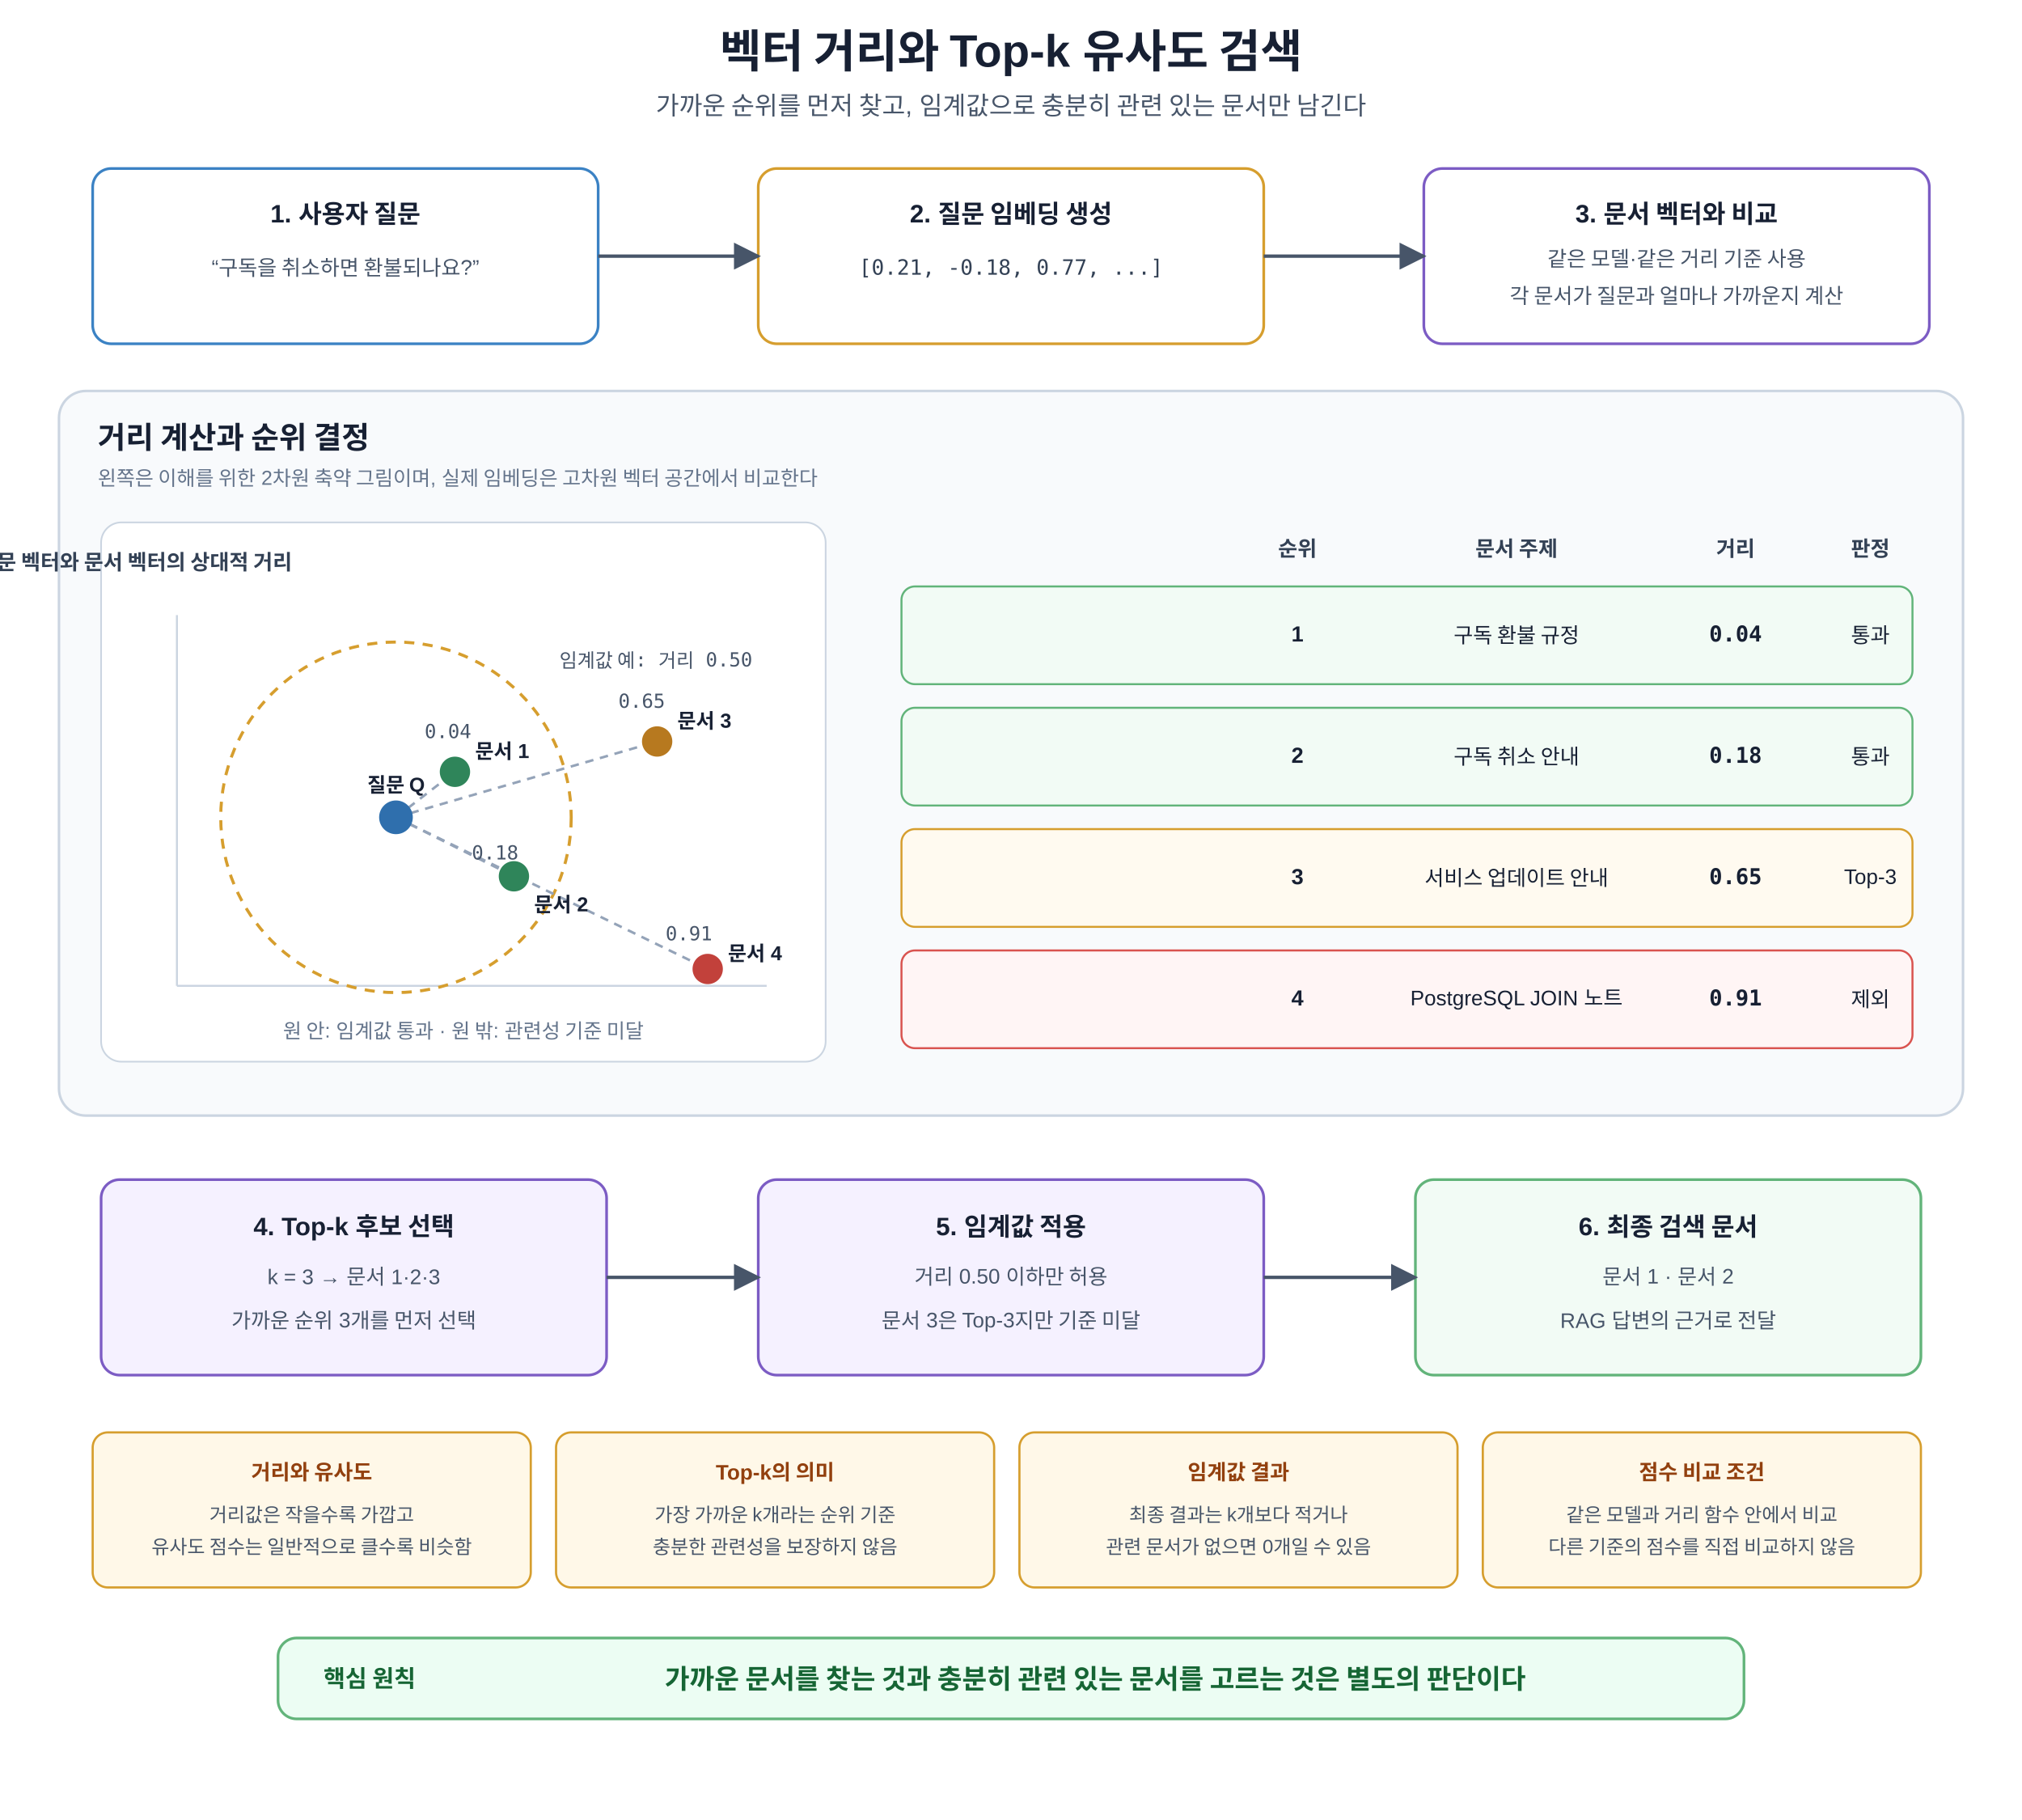
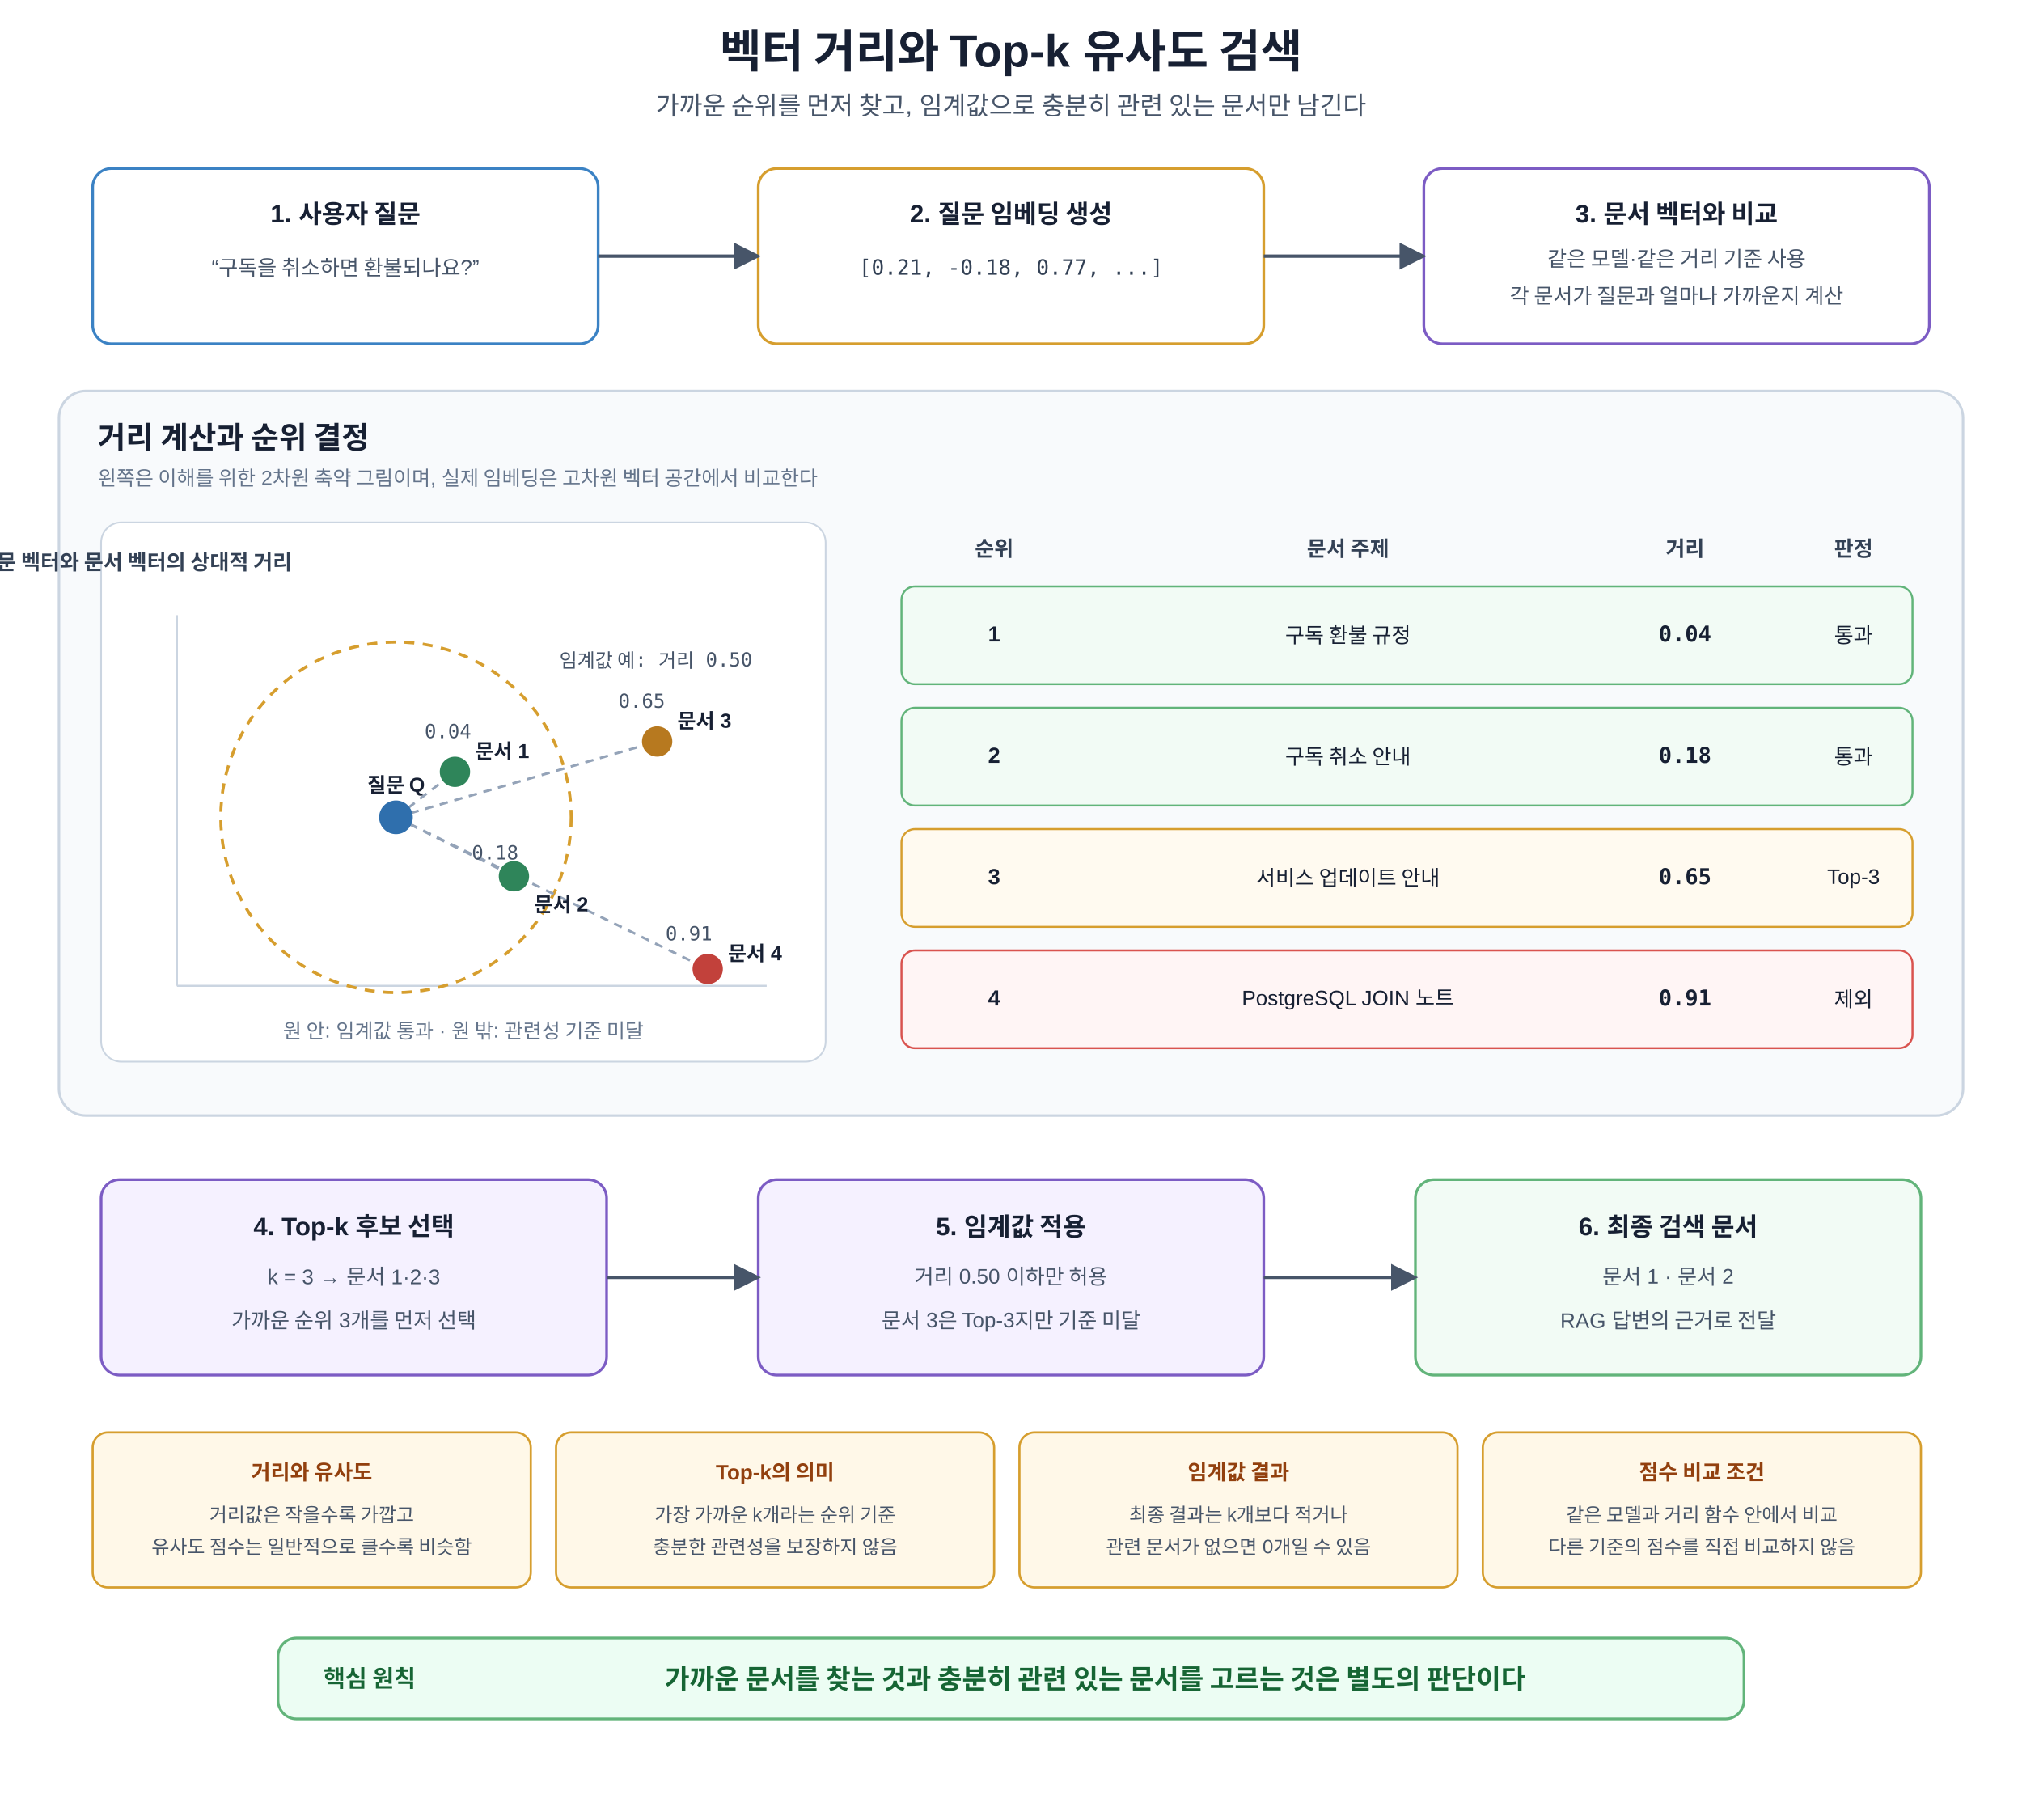
<svg xmlns="http://www.w3.org/2000/svg" width="1200" height="1080" viewBox="0 0 1200 1080" role="img" aria-labelledby="title desc">
  <defs>
    <marker id="arrow" viewBox="0 0 10 10" refX="9" refY="5" markerWidth="8" markerHeight="8" orient="auto">
      <path d="M0 0L10 5L0 10Z" fill="#475569" />
    </marker>
-     <style>
-       text{font-family:Malgun Gothic,Apple SD Gothic Neo,Noto Sans KR,Arial,sans-serif;fill:#172033}.title{font-size:27px;font-weight:700;text-anchor:middle}.subtitle{font-size:15px;text-anchor:middle;fill:#475569}.stage{fill:#fff;stroke-width:1.6;rx:11}.q{stroke:#3b82c4}.e{stroke:#d69e2e}.c{stroke:#7c5cc4}.stageTitle{font-size:15px;font-weight:700;text-anchor:middle}.stageSub{font-size:12.5px;text-anchor:middle;fill:#475569}.sql{font-family:Consolas,D2Coding,monospace;font-size:12.5px;text-anchor:middle;fill:#334155}.flow{stroke:#475569;stroke-width:2;fill:none;marker-end:url(#arrow)}.panel{fill:#f8fafc;stroke:#cbd5e1;stroke-width:1.5;rx:16}.panelTitle{font-size:18px;font-weight:700}.panelSub{font-size:12px;fill:#64748b}.axis{stroke:#cbd5e1;stroke-width:1.2}.threshold{fill:none;stroke:#d69e2e;stroke-width:1.8;stroke-dasharray:6 5}.link{stroke:#94a3b8;stroke-width:1.5;stroke-dasharray:5 4}.pointQ{fill:#2f6fad}.pointNear{fill:#2f855a}.pointMid{fill:#b7791f}.pointFar{fill:#c2413b}.pointLabel{font-size:12px;font-weight:700}.distanceLabel{font-family:Consolas,D2Coding,monospace;font-size:11.5px;fill:#475569}.header{font-size:12.5px;font-weight:700;text-anchor:middle;fill:#334155}.row{fill:#fff;stroke:#cbd5e1;stroke-width:1.2;rx:8}.near{fill:#f2fbf5;stroke:#62b47a}.mid{fill:#fffaf0;stroke:#d69e2e}.far{fill:#fff5f5;stroke:#d9534f}.cell{font-size:12.5px;text-anchor:middle;dominant-baseline:middle}.rank{font-size:13px;font-weight:700;text-anchor:middle;dominant-baseline:middle}.dist{font-family:Consolas,D2Coding,monospace;font-size:13px;font-weight:700;text-anchor:middle;dominant-baseline:middle}.select{fill:#f5f1ff;stroke:#7c5cc4;stroke-width:1.6;rx:11}.accept{fill:#f2fbf5;stroke:#62b47a;stroke-width:1.6;rx:11}.reject{fill:#fff5f5;stroke:#d9534f;stroke-width:1.5;rx:11}.boxTitle{font-size:15px;font-weight:700;text-anchor:middle}.boxText{font-size:12.5px;text-anchor:middle;fill:#475569}.note{fill:#fff8e8;stroke:#d69e2e;stroke-width:1.3;rx:9}.noteTitle{font-size:12.5px;font-weight:700;text-anchor:middle;fill:#92400e}.noteText{font-size:11.5px;text-anchor:middle;fill:#475569}.principle{fill:#ecfdf3;stroke:#62b47a;stroke-width:1.6;rx:11}.principleLabel{font-size:14px;font-weight:700;fill:#166534}.principleText{font-size:16px;font-weight:700;text-anchor:middle;fill:#166534}
-     </style>
+     <style>text{font-family:Malgun Gothic,Apple SD Gothic Neo,Noto Sans KR,Arial,sans-serif;fill:#172033}.title{font-size:27px;font-weight:700;text-anchor:middle}.subtitle{font-size:15px;text-anchor:middle;fill:#475569}.stage{fill:#fff;stroke-width:1.6;rx:11}.q{stroke:#3b82c4}.e{stroke:#d69e2e}.c{stroke:#7c5cc4}.stageTitle{font-size:15px;font-weight:700;text-anchor:middle}.stageSub{font-size:12.5px;text-anchor:middle;fill:#475569}.sql{font-family:Consolas,D2Coding,monospace;font-size:12.5px;text-anchor:middle;fill:#334155}.flow{stroke:#475569;stroke-width:2;fill:none;marker-end:url(#arrow)}.panel{fill:#f8fafc;stroke:#cbd5e1;stroke-width:1.5;rx:16}.panelTitle{font-size:18px;font-weight:700}.panelSub{font-size:12px;fill:#64748b}.axis{stroke:#cbd5e1;stroke-width:1.2}.threshold{fill:none;stroke:#d69e2e;stroke-width:1.8;stroke-dasharray:6 5}.link{stroke:#94a3b8;stroke-width:1.5;stroke-dasharray:5 4}.pointQ{fill:#2f6fad}.pointNear{fill:#2f855a}.pointMid{fill:#b7791f}.pointFar{fill:#c2413b}.pointLabel{font-size:12px;font-weight:700}.distanceLabel{font-family:Consolas,D2Coding,monospace;font-size:11.5px;fill:#475569}.header{font-size:12.5px;font-weight:700;text-anchor:middle;fill:#334155}.row{fill:#fff;stroke:#cbd5e1;stroke-width:1.2;rx:8}.near{fill:#f2fbf5;stroke:#62b47a}.mid{fill:#fffaf0;stroke:#d69e2e}.far{fill:#fff5f5;stroke:#d9534f}.cell{font-size:12.5px;text-anchor:middle;dominant-baseline:middle}.rank{font-size:13px;font-weight:700;text-anchor:middle;dominant-baseline:middle}.dist{font-family:Consolas,D2Coding,monospace;font-size:13px;font-weight:700;text-anchor:middle;dominant-baseline:middle}.select{fill:#f5f1ff;stroke:#7c5cc4;stroke-width:1.6;rx:11}.accept{fill:#f2fbf5;stroke:#62b47a;stroke-width:1.6;rx:11}.boxTitle{font-size:15px;font-weight:700;text-anchor:middle}.boxText{font-size:12.5px;text-anchor:middle;fill:#475569}.note{fill:#fff8e8;stroke:#d69e2e;stroke-width:1.3;rx:9}.noteTitle{font-size:12.5px;font-weight:700;text-anchor:middle;fill:#92400e}.noteText{font-size:11.5px;text-anchor:middle;fill:#475569}.principle{fill:#ecfdf3;stroke:#62b47a;stroke-width:1.6;rx:11}.principleLabel{font-size:14px;font-weight:700;fill:#166534}.principleText{font-size:16px;font-weight:700;text-anchor:middle;fill:#166534}</style>
  </defs>
  <rect width="1200" height="1080" fill="#fff" />
  <text x="600" y="40" class="title">벡터 거리와 Top-k 유사도 검색</text>
  <text x="600" y="68" class="subtitle">가까운 순위를 먼저 찾고, 임계값으로 충분히 관련 있는 문서만 남긴다</text>
  <rect x="55" y="100" width="300" height="104" class="stage q" />
  <text x="205" y="132" class="stageTitle">1. 사용자 질문</text>
  <text x="205" y="163" class="stageSub">“구독을 취소하면 환불되나요?”</text>
  <rect x="450" y="100" width="300" height="104" class="stage e" />
  <text x="600" y="132" class="stageTitle">2. 질문 임베딩 생성</text>
  <text x="600" y="163" class="sql">[0.21, -0.18, 0.77, ...]</text>
  <rect x="845" y="100" width="300" height="104" class="stage c" />
  <text x="995" y="132" class="stageTitle">3. 문서 벡터와 비교</text>
  <text x="995" y="158" class="stageSub">같은 모델·같은 거리 기준 사용</text>
  <text x="995" y="180" class="stageSub">각 문서가 질문과 얼마나 가까운지 계산</text>
  <path d="M355 152H450" class="flow" />
  <path d="M750 152H845" class="flow" />
  <rect x="35" y="232" width="1130" height="430" class="panel" />
  <text x="58" y="266" class="panelTitle">거리 계산과 순위 결정</text>
  <text x="58" y="288" class="panelSub">왼쪽은 이해를 위한 2차원 축약 그림이며, 실제 임베딩은 고차원 벡터 공간에서 비교한다</text>
  <rect x="60" y="310" width="430" height="320" rx="12" fill="#fff" stroke="#cbd5e1" />
  <text x="80" y="338" class="header" text-anchor="start">질문 벡터와 문서 벡터의 상대적 거리</text>
  <line x1="105" y1="585" x2="455" y2="585" class="axis" />
  <line x1="105" y1="585" x2="105" y2="365" class="axis" />
  <circle cx="235" cy="485" r="104" class="threshold" />
  <text x="332" y="396" class="distanceLabel">임계값 예: 거리 0.50</text>
  <line x1="235" y1="485" x2="270" y2="458" class="link" />
  <line x1="235" y1="485" x2="305" y2="520" class="link" />
  <line x1="235" y1="485" x2="390" y2="440" class="link" />
  <line x1="235" y1="485" x2="420" y2="575" class="link" />
  <circle cx="235" cy="485" r="10" class="pointQ" />
  <text x="218" y="470" class="pointLabel">질문 Q</text>
  <circle cx="270" cy="458" r="9" class="pointNear" />
  <text x="282" y="450" class="pointLabel">문서 1</text>
  <text x="252" y="438" class="distanceLabel">0.04</text>
  <circle cx="305" cy="520" r="9" class="pointNear" />
  <text x="317" y="541" class="pointLabel">문서 2</text>
  <text x="280" y="510" class="distanceLabel">0.18</text>
  <circle cx="390" cy="440" r="9" class="pointMid" />
  <text x="402" y="432" class="pointLabel">문서 3</text>
  <text x="367" y="420" class="distanceLabel">0.65</text>
  <circle cx="420" cy="575" r="9" class="pointFar" />
  <text x="432" y="570" class="pointLabel">문서 4</text>
  <text x="395" y="558" class="distanceLabel">0.91</text>
  <text x="275" y="616" class="panelSub" text-anchor="middle">원 안: 임계값 통과 · 원 밖: 관련성 기준 미달</text>
-   <text x="770" y="330" class="header">순위</text>
-   <text x="900" y="330" class="header">문서 주제</text>
-   <text x="1030" y="330" class="header">거리</text>
-   <text x="1110" y="330" class="header">판정</text>
+   <text x="590" y="330" class="header">순위</text>
+   <text x="800" y="330" class="header">문서 주제</text>
+   <text x="1000" y="330" class="header">거리</text>
+   <text x="1100" y="330" class="header">판정</text>
  <rect x="535" y="348" width="600" height="58" class="row near" />
-   <text x="770" y="377" class="rank">1</text>
-   <text x="900" y="377" class="cell">구독 환불 규정</text>
-   <text x="1030" y="377" class="dist">0.04</text>
-   <text x="1110" y="377" class="cell" fill="#166534">통과</text>
+   <text x="590" y="377" class="rank">1</text>
+   <text x="800" y="377" class="cell">구독 환불 규정</text>
+   <text x="1000" y="377" class="dist">0.04</text>
+   <text x="1100" y="377" class="cell" fill="#166534">통과</text>
  <rect x="535" y="420" width="600" height="58" class="row near" />
-   <text x="770" y="449" class="rank">2</text>
-   <text x="900" y="449" class="cell">구독 취소 안내</text>
-   <text x="1030" y="449" class="dist">0.18</text>
-   <text x="1110" y="449" class="cell" fill="#166534">통과</text>
+   <text x="590" y="449" class="rank">2</text>
+   <text x="800" y="449" class="cell">구독 취소 안내</text>
+   <text x="1000" y="449" class="dist">0.18</text>
+   <text x="1100" y="449" class="cell" fill="#166534">통과</text>
  <rect x="535" y="492" width="600" height="58" class="row mid" />
-   <text x="770" y="521" class="rank">3</text>
-   <text x="900" y="521" class="cell">서비스 업데이트 안내</text>
-   <text x="1030" y="521" class="dist">0.65</text>
-   <text x="1110" y="521" class="cell" fill="#92400e">Top-3</text>
+   <text x="590" y="521" class="rank">3</text>
+   <text x="800" y="521" class="cell">서비스 업데이트 안내</text>
+   <text x="1000" y="521" class="dist">0.65</text>
+   <text x="1100" y="521" class="cell" fill="#92400e">Top-3</text>
  <rect x="535" y="564" width="600" height="58" class="row far" />
-   <text x="770" y="593" class="rank">4</text>
-   <text x="900" y="593" class="cell">PostgreSQL JOIN 노트</text>
-   <text x="1030" y="593" class="dist">0.91</text>
-   <text x="1110" y="593" class="cell" fill="#b42318">제외</text>
+   <text x="590" y="593" class="rank">4</text>
+   <text x="800" y="593" class="cell">PostgreSQL JOIN 노트</text>
+   <text x="1000" y="593" class="dist">0.91</text>
+   <text x="1100" y="593" class="cell" fill="#b42318">제외</text>
  <rect x="60" y="700" width="300" height="116" class="select" />
  <text x="210" y="733" class="boxTitle">4. Top-k 후보 선택</text>
  <text x="210" y="762" class="boxText">k = 3 → 문서 1·2·3</text>
  <text x="210" y="788" class="boxText">가까운 순위 3개를 먼저 선택</text>
  <rect x="450" y="700" width="300" height="116" class="select" />
  <text x="600" y="733" class="boxTitle">5. 임계값 적용</text>
  <text x="600" y="762" class="boxText">거리 0.50 이하만 허용</text>
  <text x="600" y="788" class="boxText">문서 3은 Top-3지만 기준 미달</text>
  <rect x="840" y="700" width="300" height="116" class="accept" />
  <text x="990" y="733" class="boxTitle">6. 최종 검색 문서</text>
  <text x="990" y="762" class="boxText">문서 1 · 문서 2</text>
  <text x="990" y="788" class="boxText">RAG 답변의 근거로 전달</text>
  <path d="M360 758H450" class="flow" />
  <path d="M750 758H840" class="flow" />
  <rect x="55" y="850" width="260" height="92" class="note" />
  <text x="185" y="878" class="noteTitle">거리와 유사도</text>
  <text x="185" y="903" class="noteText">거리값은 작을수록 가깝고</text>
  <text x="185" y="922" class="noteText">유사도 점수는 일반적으로 클수록 비슷함</text>
  <rect x="330" y="850" width="260" height="92" class="note" />
  <text x="460" y="878" class="noteTitle">Top-k의 의미</text>
  <text x="460" y="903" class="noteText">가장 가까운 k개라는 순위 기준</text>
  <text x="460" y="922" class="noteText">충분한 관련성을 보장하지 않음</text>
  <rect x="605" y="850" width="260" height="92" class="note" />
  <text x="735" y="878" class="noteTitle">임계값 결과</text>
  <text x="735" y="903" class="noteText">최종 결과는 k개보다 적거나</text>
  <text x="735" y="922" class="noteText">관련 문서가 없으면 0개일 수 있음</text>
  <rect x="880" y="850" width="260" height="92" class="note" />
  <text x="1010" y="878" class="noteTitle">점수 비교 조건</text>
  <text x="1010" y="903" class="noteText">같은 모델과 거리 함수 안에서 비교</text>
  <text x="1010" y="922" class="noteText">다른 기준의 점수를 직접 비교하지 않음</text>
  <rect x="165" y="972" width="870" height="48" class="principle" />
  <text x="192" y="1001" class="principleLabel">핵심 원칙</text>
  <text x="650" y="1002" class="principleText">가까운 문서를 찾는 것과 충분히 관련 있는 문서를 고르는 것은 별도의 판단이다</text>
</svg>
